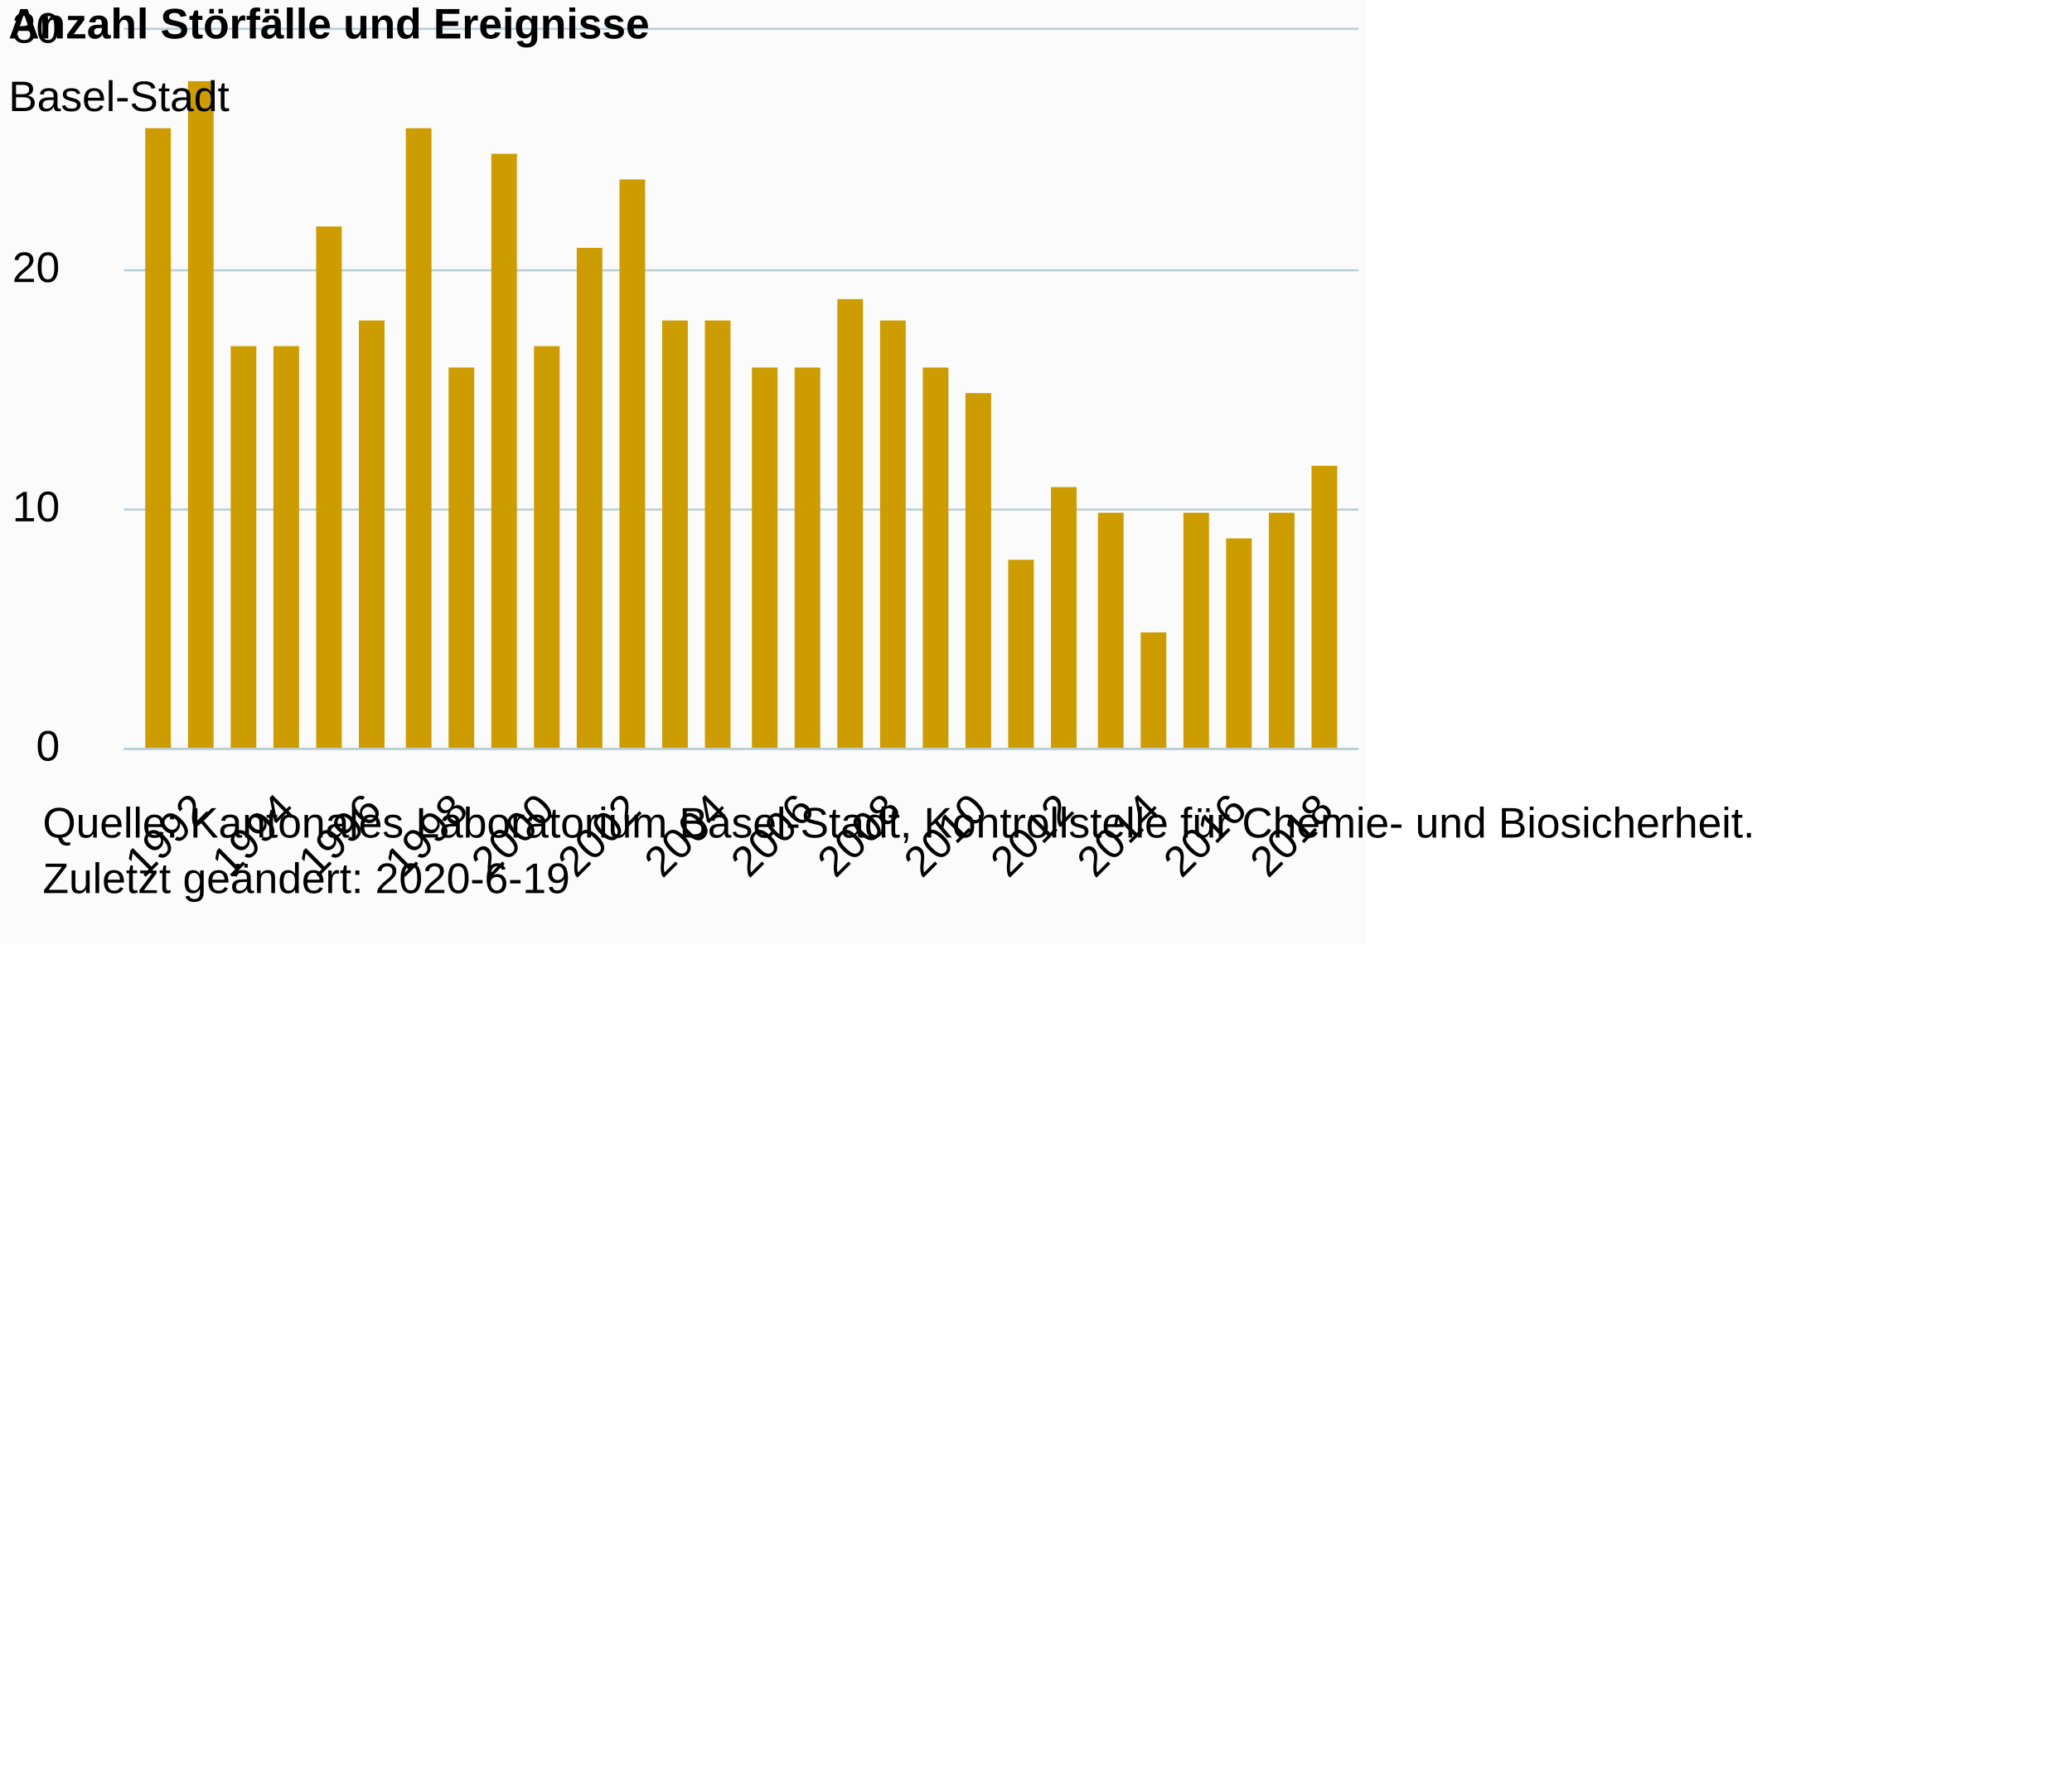
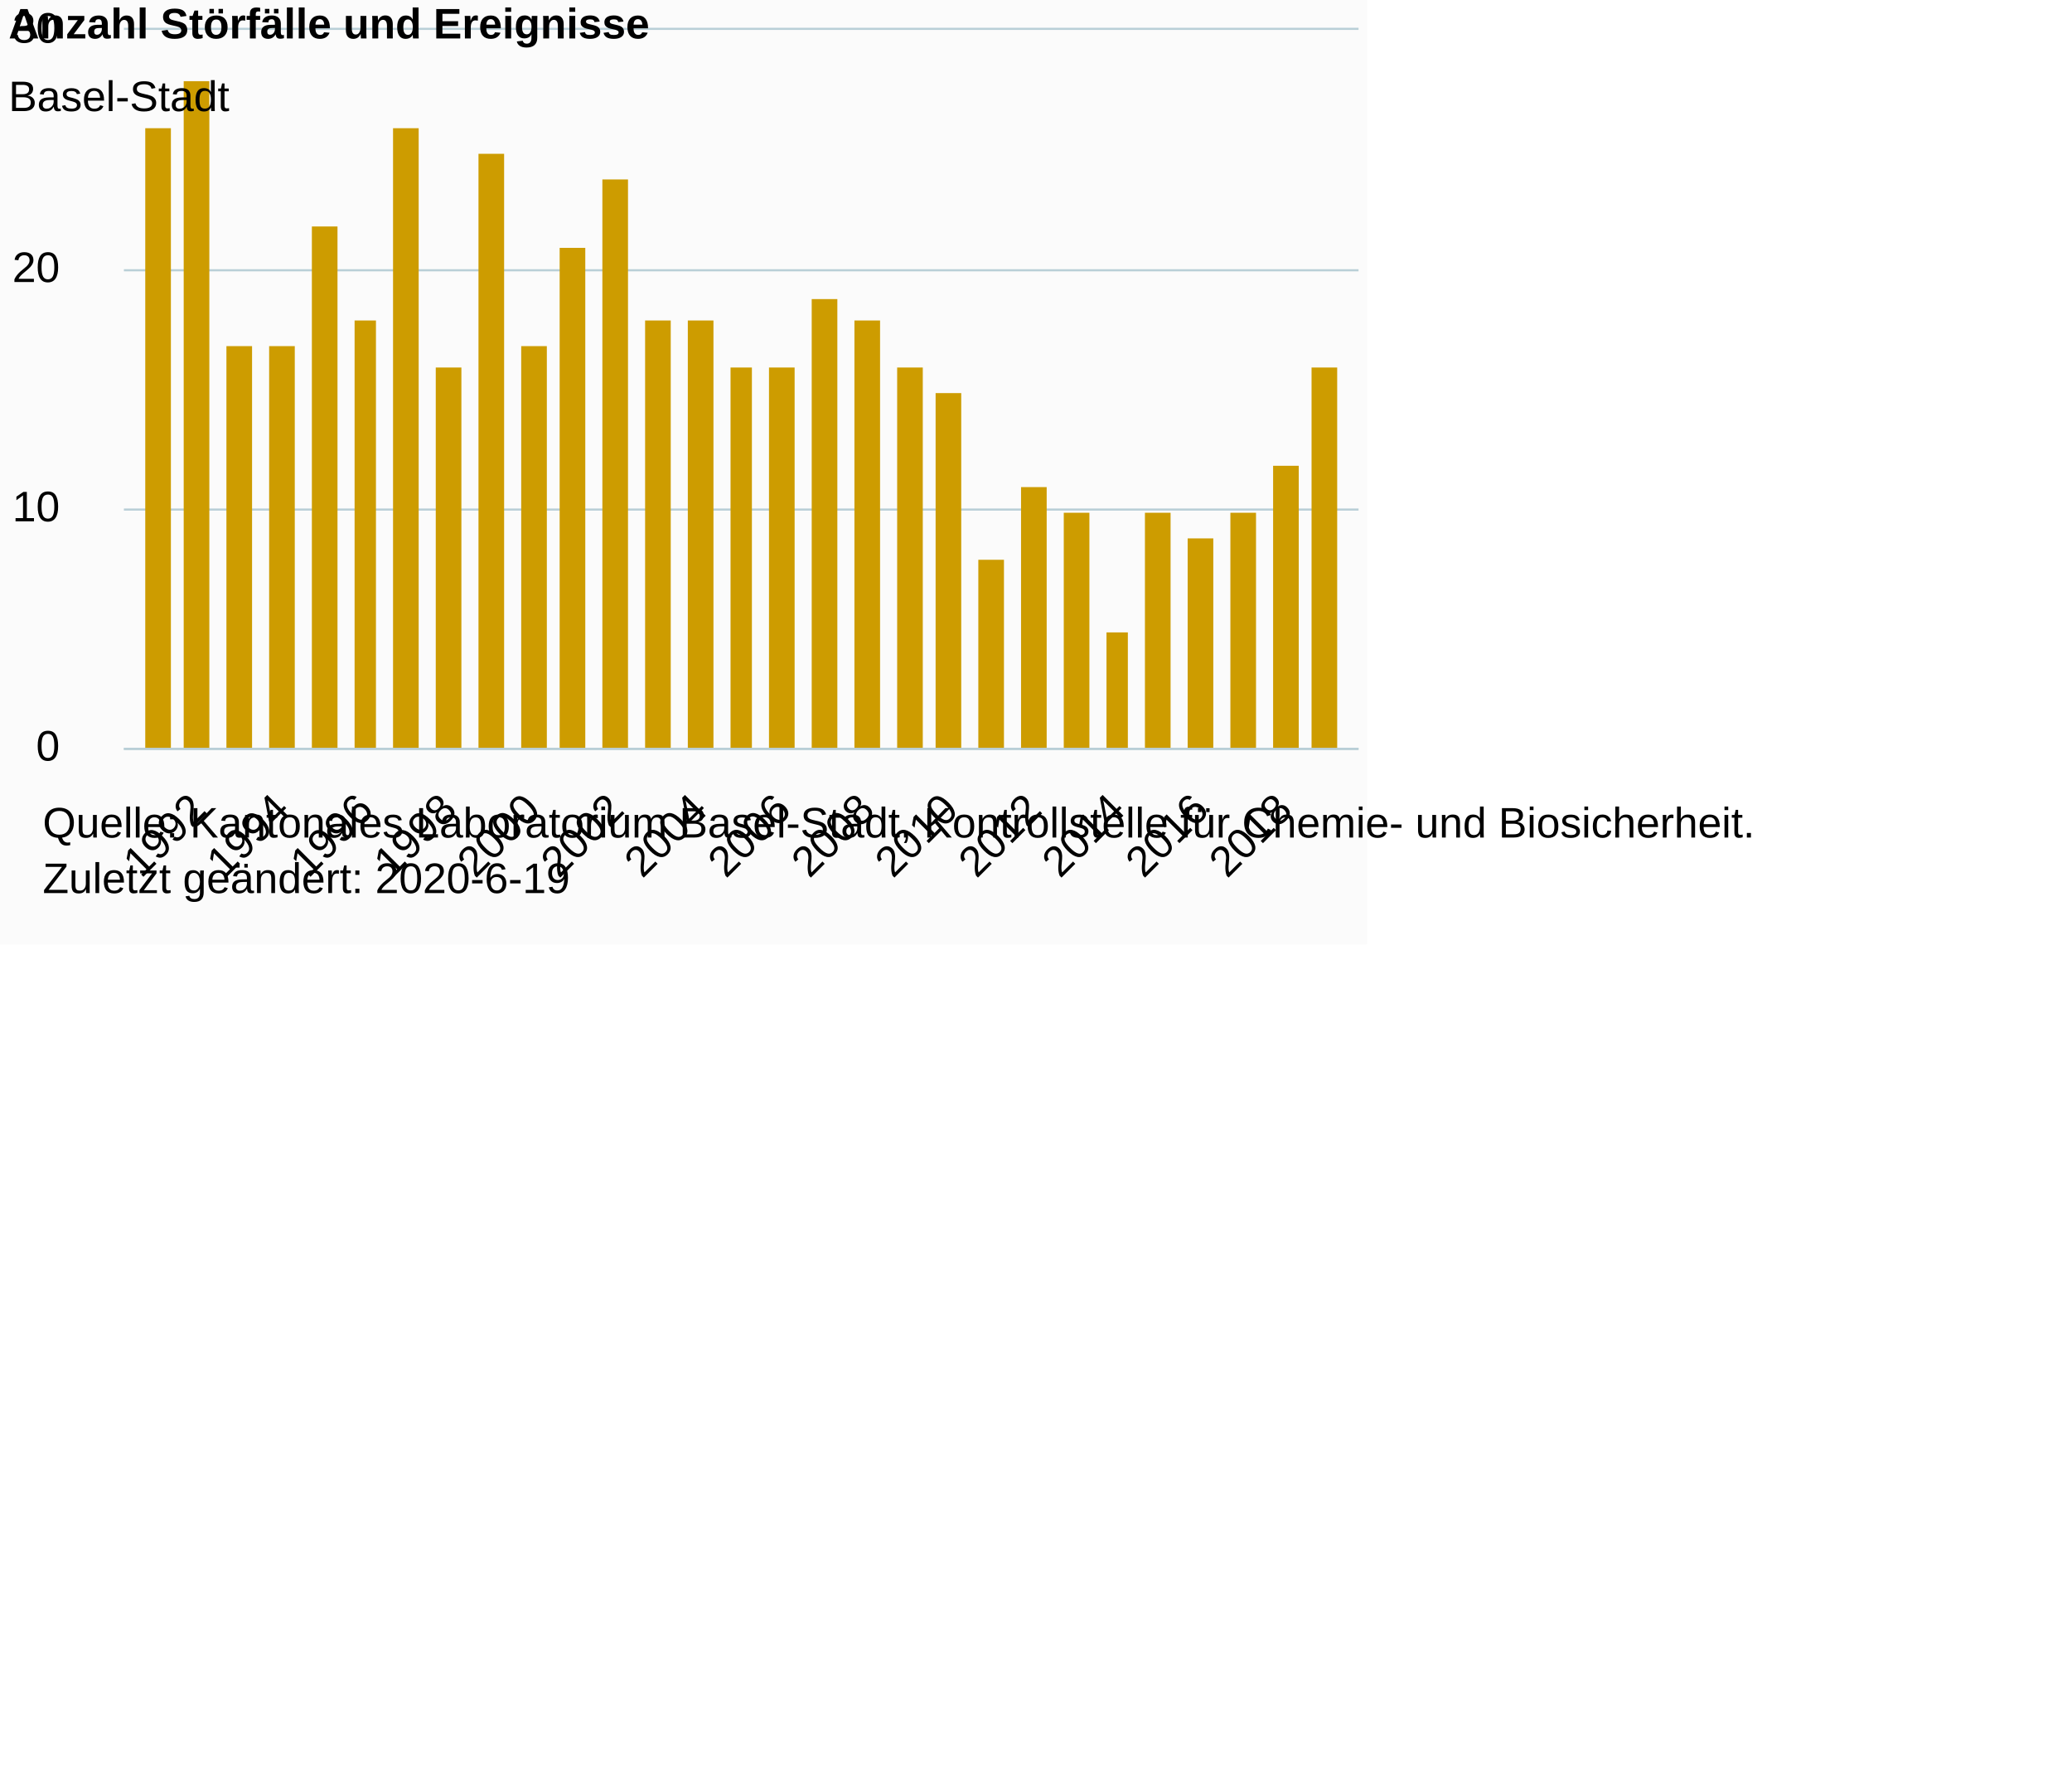
<svg xmlns="http://www.w3.org/2000/svg" version="1.1" class="highcharts-root" style="font-family:Arial;font-size:12px;" viewBox="0 0 485 415">
  <defs>
-     <clipPath id="highcharts-scxlzb4-6">
+     <clipPath id="highcharts-unkb0qt-35-">
      <rect x="0" y="0" width="289" height="168" fill="none" />
    </clipPath>
-     <clipPath id="highcharts-scxlzb4-7">
+     <clipPath id="highcharts-unkb0qt-65-">
      <rect x="0" y="0" width="289" height="168" fill="none" />
    </clipPath>
  </defs>
  <rect fill="#fbfbfb" class="highcharts-background" x="0" y="0" width="320" height="221" rx="0" ry="0" />
  <rect fill="none" class="highcharts-plot-background" x="29" y="7" width="289" height="168" />
  <g class="highcharts-pane-group" data-z-index="0" />
-   <g class="highcharts-grid highcharts-xaxis-grid " data-z-index="1">
-     <path fill="none" data-z-index="1" class="highcharts-grid-line" d="M 46.5 7 L 46.5 175" opacity="1" />
-     <path fill="none" data-z-index="1" class="highcharts-grid-line" d="M 66.5 7 L 66.5 175" opacity="1" />
-     <path fill="none" data-z-index="1" class="highcharts-grid-line" d="M 86.5 7 L 86.5 175" opacity="1" />
-     <path fill="none" data-z-index="1" class="highcharts-grid-line" d="M 107.5 7 L 107.5 175" opacity="1" />
-     <path fill="none" data-z-index="1" class="highcharts-grid-line" d="M 127.5 7 L 127.5 175" opacity="1" />
-     <path fill="none" data-z-index="1" class="highcharts-grid-line" d="M 147.5 7 L 147.5 175" opacity="1" />
-     <path fill="none" data-z-index="1" class="highcharts-grid-line" d="M 167.5 7 L 167.5 175" opacity="1" />
-     <path fill="none" data-z-index="1" class="highcharts-grid-line" d="M 188.5 7 L 188.5 175" opacity="1" />
-     <path fill="none" data-z-index="1" class="highcharts-grid-line" d="M 208.5 7 L 208.5 175" opacity="1" />
-     <path fill="none" data-z-index="1" class="highcharts-grid-line" d="M 228.5 7 L 228.5 175" opacity="1" />
-     <path fill="none" data-z-index="1" class="highcharts-grid-line" d="M 248.5 7 L 248.5 175" opacity="1" />
-     <path fill="none" data-z-index="1" class="highcharts-grid-line" d="M 269.5 7 L 269.5 175" opacity="1" />
-     <path fill="none" data-z-index="1" class="highcharts-grid-line" d="M 289.5 7 L 289.5 175" opacity="1" />
-     <path fill="none" data-z-index="1" class="highcharts-grid-line" d="M 309.5 7 L 309.5 175" opacity="1" />
+   <g class="highcharts-grid highcharts-xaxis-grid" data-z-index="1">
+     <path fill="none" data-z-index="1" class="highcharts-grid-line" d="M 45.5 7 L 45.5 175" opacity="1" />
+     <path fill="none" data-z-index="1" class="highcharts-grid-line" d="M 65.5 7 L 65.5 175" opacity="1" />
+     <path fill="none" data-z-index="1" class="highcharts-grid-line" d="M 85.5 7 L 85.5 175" opacity="1" />
+     <path fill="none" data-z-index="1" class="highcharts-grid-line" d="M 104.5 7 L 104.5 175" opacity="1" />
+     <path fill="none" data-z-index="1" class="highcharts-grid-line" d="M 124.5 7 L 124.5 175" opacity="1" />
+     <path fill="none" data-z-index="1" class="highcharts-grid-line" d="M 143.5 7 L 143.5 175" opacity="1" />
+     <path fill="none" data-z-index="1" class="highcharts-grid-line" d="M 163.5 7 L 163.5 175" opacity="1" />
+     <path fill="none" data-z-index="1" class="highcharts-grid-line" d="M 182.5 7 L 182.5 175" opacity="1" />
+     <path fill="none" data-z-index="1" class="highcharts-grid-line" d="M 202.5 7 L 202.5 175" opacity="1" />
+     <path fill="none" data-z-index="1" class="highcharts-grid-line" d="M 221.5 7 L 221.5 175" opacity="1" />
+     <path fill="none" data-z-index="1" class="highcharts-grid-line" d="M 241.5 7 L 241.5 175" opacity="1" />
+     <path fill="none" data-z-index="1" class="highcharts-grid-line" d="M 260.5 7 L 260.5 175" opacity="1" />
+     <path fill="none" data-z-index="1" class="highcharts-grid-line" d="M 280.5 7 L 280.5 175" opacity="1" />
+     <path fill="none" data-z-index="1" class="highcharts-grid-line" d="M 300.5 7 L 300.5 175" opacity="1" />
  </g>
-   <g class="highcharts-grid highcharts-yaxis-grid " data-z-index="1">
+   <g class="highcharts-grid highcharts-yaxis-grid" data-z-index="1">
    <path fill="none" stroke="#B9CFD7" stroke-width="0.5" data-z-index="1" class="highcharts-grid-line" d="M 29 175.25 L 318 175.25" opacity="1" />
    <path fill="none" stroke="#B9CFD7" stroke-width="0.5" data-z-index="1" class="highcharts-grid-line" d="M 29 119.25 L 318 119.25" opacity="1" />
    <path fill="none" stroke="#B9CFD7" stroke-width="0.5" data-z-index="1" class="highcharts-grid-line" d="M 29 63.25 L 318 63.25" opacity="1" />
    <path fill="none" stroke="#B9CFD7" stroke-width="0.5" data-z-index="1" class="highcharts-grid-line" d="M 29 6.75 L 318 6.75" opacity="1" />
  </g>
  <rect fill="none" class="highcharts-plot-border" data-z-index="1" x="29" y="7" width="289" height="168" />
-   <g class="highcharts-axis highcharts-xaxis " data-z-index="2">
+   <g class="highcharts-axis highcharts-xaxis" data-z-index="2">
    <path fill="none" class="highcharts-axis-line" stroke="#B9CFD7" stroke-width="0.5" data-z-index="7" d="M 29 175.25 L 318 175.25" />
  </g>
-   <g class="highcharts-axis highcharts-yaxis " data-z-index="2">
+   <g class="highcharts-axis highcharts-yaxis" data-z-index="2">
    <path fill="none" class="highcharts-axis-line" data-z-index="7" d="M 29 7 L 29 175" />
  </g>
  <g class="highcharts-series-group" data-z-index="3">
-     <g data-z-index="0.1" class="highcharts-series highcharts-series-0 highcharts-column-series " transform="translate(29,7) scale(1 1)" clip-path="url(#highcharts-scxlzb4-7)">
-       <rect x="5" y="23" width="6" height="146" fill="#CD9C00" class="highcharts-point" />
-       <rect x="15" y="12" width="6" height="157" fill="#CD9C00" class="highcharts-point" />
-       <rect x="25" y="74" width="6" height="95" fill="#CD9C00" class="highcharts-point" />
-       <rect x="35" y="74" width="6" height="95" fill="#CD9C00" class="highcharts-point" />
-       <rect x="45" y="46" width="6" height="123" fill="#CD9C00" class="highcharts-point" />
-       <rect x="55" y="68" width="6" height="101" fill="#CD9C00" class="highcharts-point" />
-       <rect x="66" y="23" width="6" height="146" fill="#CD9C00" class="highcharts-point" />
-       <rect x="76" y="79" width="6" height="90" fill="#CD9C00" class="highcharts-point" />
-       <rect x="86" y="29" width="6" height="140" fill="#CD9C00" class="highcharts-point" />
-       <rect x="96" y="74" width="6" height="95" fill="#CD9C00" class="highcharts-point" />
-       <rect x="106" y="51" width="6" height="118" fill="#CD9C00" class="highcharts-point" />
-       <rect x="116" y="35" width="6" height="134" fill="#CD9C00" class="highcharts-point" />
-       <rect x="126" y="68" width="6" height="101" fill="#CD9C00" class="highcharts-point" />
-       <rect x="136" y="68" width="6" height="101" fill="#CD9C00" class="highcharts-point" />
-       <rect x="147" y="79" width="6" height="90" fill="#CD9C00" class="highcharts-point" />
-       <rect x="157" y="79" width="6" height="90" fill="#CD9C00" class="highcharts-point" />
-       <rect x="167" y="63" width="6" height="106" fill="#CD9C00" class="highcharts-point" />
-       <rect x="177" y="68" width="6" height="101" fill="#CD9C00" class="highcharts-point" />
-       <rect x="187" y="79" width="6" height="90" fill="#CD9C00" class="highcharts-point" />
-       <rect x="197" y="85" width="6" height="84" fill="#CD9C00" class="highcharts-point" />
-       <rect x="207" y="124" width="6" height="45" fill="#CD9C00" class="highcharts-point" />
-       <rect x="217" y="107" width="6" height="62" fill="#CD9C00" class="highcharts-point" />
-       <rect x="228" y="113" width="6" height="56" fill="#CD9C00" class="highcharts-point" />
-       <rect x="238" y="141" width="6" height="28" fill="#CD9C00" class="highcharts-point" />
-       <rect x="248" y="113" width="6" height="56" fill="#CD9C00" class="highcharts-point" />
-       <rect x="258" y="119" width="6" height="50" fill="#CD9C00" class="highcharts-point" />
-       <rect x="268" y="113" width="6" height="56" fill="#CD9C00" class="highcharts-point" />
-       <rect x="278" y="102" width="6" height="67" fill="#CD9C00" class="highcharts-point" />
+     <g class="highcharts-series highcharts-series-0 highcharts-column-series" data-z-index="0.1" opacity="1" transform="translate(29,7) scale(1 1)" clip-path="url(#highcharts-unkb0qt-65-)">
+       <rect x="5" y="23" width="6" height="146" fill="#CD9C00" opacity="1" class="highcharts-point" />
+       <rect x="14" y="12" width="6" height="157" fill="#CD9C00" opacity="1" class="highcharts-point" />
+       <rect x="24" y="74" width="6" height="95" fill="#CD9C00" opacity="1" class="highcharts-point" />
+       <rect x="34" y="74" width="6" height="95" fill="#CD9C00" opacity="1" class="highcharts-point" />
+       <rect x="44" y="46" width="6" height="123" fill="#CD9C00" opacity="1" class="highcharts-point" />
+       <rect x="54" y="68" width="5" height="101" fill="#CD9C00" opacity="1" class="highcharts-point" />
+       <rect x="63" y="23" width="6" height="146" fill="#CD9C00" opacity="1" class="highcharts-point" />
+       <rect x="73" y="79" width="6" height="90" fill="#CD9C00" opacity="1" class="highcharts-point" />
+       <rect x="83" y="29" width="6" height="140" fill="#CD9C00" opacity="1" class="highcharts-point" />
+       <rect x="93" y="74" width="6" height="95" fill="#CD9C00" opacity="1" class="highcharts-point" />
+       <rect x="102" y="51" width="6" height="118" fill="#CD9C00" opacity="1" class="highcharts-point" />
+       <rect x="112" y="35" width="6" height="134" fill="#CD9C00" opacity="1" class="highcharts-point" />
+       <rect x="122" y="68" width="6" height="101" fill="#CD9C00" opacity="1" class="highcharts-point" />
+       <rect x="132" y="68" width="6" height="101" fill="#CD9C00" opacity="1" class="highcharts-point" />
+       <rect x="142" y="79" width="5" height="90" fill="#CD9C00" opacity="1" class="highcharts-point" />
+       <rect x="151" y="79" width="6" height="90" fill="#CD9C00" opacity="1" class="highcharts-point" />
+       <rect x="161" y="63" width="6" height="106" fill="#CD9C00" opacity="1" class="highcharts-point" />
+       <rect x="171" y="68" width="6" height="101" fill="#CD9C00" opacity="1" class="highcharts-point" />
+       <rect x="181" y="79" width="6" height="90" fill="#CD9C00" opacity="1" class="highcharts-point" />
+       <rect x="190" y="85" width="6" height="84" fill="#CD9C00" opacity="1" class="highcharts-point" />
+       <rect x="200" y="124" width="6" height="45" fill="#CD9C00" opacity="1" class="highcharts-point" />
+       <rect x="210" y="107" width="6" height="62" fill="#CD9C00" opacity="1" class="highcharts-point" />
+       <rect x="220" y="113" width="6" height="56" fill="#CD9C00" opacity="1" class="highcharts-point" />
+       <rect x="230" y="141" width="5" height="28" fill="#CD9C00" opacity="1" class="highcharts-point" />
+       <rect x="239" y="113" width="6" height="56" fill="#CD9C00" opacity="1" class="highcharts-point" />
+       <rect x="249" y="119" width="6" height="50" fill="#CD9C00" opacity="1" class="highcharts-point" />
+       <rect x="259" y="113" width="6" height="56" fill="#CD9C00" opacity="1" class="highcharts-point" />
+       <rect x="269" y="102" width="6" height="67" fill="#CD9C00" opacity="1" class="highcharts-point" />
+       <rect x="278" y="79" width="6" height="90" fill="#CD9C00" opacity="1" class="highcharts-point" />
    </g>
-     <g data-z-index="0.1" class="highcharts-markers highcharts-series-0 highcharts-column-series " transform="translate(29,7) scale(1 1)" clip-path="none" />
+     <g class="highcharts-markers highcharts-series-0 highcharts-column-series" data-z-index="0.1" opacity="1" transform="translate(29,7) scale(1 1)" clip-path="none" />
  </g>
  <text x="2" text-anchor="start" class="highcharts-title" data-z-index="4" style="color:#000000;font-size:10px;font-weight:bold;fill:#000000;" y="9">
    <tspan>Anzahl Störfälle und Ereignisse</tspan>
  </text>
  <text x="2" text-anchor="start" class="highcharts-subtitle" data-z-index="4" style="color:#000000;font-size:10px;font-weight:normal;font-family:Arial;fill:#000000;" y="26">
    <tspan>Basel-Stadt</tspan>
  </text>
-   <g class="highcharts-axis-labels highcharts-xaxis-labels " data-z-index="7">
-     <text x="49.28" style="color:#000000;cursor:default;font-size:10px;white-space:nowrap;fill:#000000;" text-anchor="end" transform="translate(0,0) rotate(-45 49.28029 190)" y="190" opacity="1">1992</text>
-     <text x="69.533" style="color:#000000;cursor:default;font-size:10px;white-space:nowrap;fill:#000000;" text-anchor="end" transform="translate(0,0) rotate(-45 69.53257 190)" y="190" opacity="1">1994</text>
-     <text x="89.785" style="color:#000000;cursor:default;font-size:10px;white-space:nowrap;fill:#000000;" text-anchor="end" transform="translate(0,0) rotate(-45 89.78484 190)" y="190" opacity="1">1996</text>
-     <text x="110.037" style="color:#000000;cursor:default;font-size:10px;white-space:nowrap;fill:#000000;" text-anchor="end" transform="translate(0,0) rotate(-45 110.0371 190)" y="190" opacity="1">1998</text>
-     <text x="130.289" style="color:#000000;cursor:default;font-size:10px;white-space:nowrap;fill:#000000;" text-anchor="end" transform="translate(0,0) rotate(-45 130.2894 190)" y="190" opacity="1">2000</text>
-     <text x="150.542" style="color:#000000;cursor:default;font-size:10px;white-space:nowrap;fill:#000000;" text-anchor="end" transform="translate(0,0) rotate(-45 150.5417 190)" y="190" opacity="1">2002</text>
-     <text x="170.794" style="color:#000000;cursor:default;font-size:10px;white-space:nowrap;fill:#000000;" text-anchor="end" transform="translate(0,0) rotate(-45 170.794 190)" y="190" opacity="1">2004</text>
-     <text x="191.046" style="color:#000000;cursor:default;font-size:10px;white-space:nowrap;fill:#000000;" text-anchor="end" transform="translate(0,0) rotate(-45 191.0462 190)" y="190" opacity="1">2006</text>
-     <text x="211.299" style="color:#000000;cursor:default;font-size:10px;white-space:nowrap;fill:#000000;" text-anchor="end" transform="translate(0,0) rotate(-45 211.2985 190)" y="190" opacity="1">2008</text>
-     <text x="231.551" style="color:#000000;cursor:default;font-size:10px;white-space:nowrap;fill:#000000;" text-anchor="end" transform="translate(0,0) rotate(-45 231.5508 190)" y="190" opacity="1">2010</text>
-     <text x="251.803" style="color:#000000;cursor:default;font-size:10px;white-space:nowrap;fill:#000000;" text-anchor="end" transform="translate(0,0) rotate(-45 251.8031 190)" y="190" opacity="1">2012</text>
-     <text x="272.055" style="color:#000000;cursor:default;font-size:10px;white-space:nowrap;fill:#000000;" text-anchor="end" transform="translate(0,0) rotate(-45 272.0553 190)" y="190" opacity="1">2014</text>
-     <text x="292.308" style="color:#000000;cursor:default;font-size:10px;white-space:nowrap;fill:#000000;" text-anchor="end" transform="translate(0,0) rotate(-45 292.3076 190)" y="190" opacity="1">2016</text>
-     <text x="312.56" style="color:#000000;cursor:default;font-size:10px;white-space:nowrap;fill:#000000;" text-anchor="end" transform="translate(0,0) rotate(-45 312.5599 190)" y="190" opacity="1">2018</text>
+   <text x="2" text-anchor="start" class="highcharts-caption" data-z-index="4" style="color:#666666;fill:#666666;" y="221" />
+   <g class="highcharts-axis-labels highcharts-xaxis-labels" data-z-index="7">
+     <text x="48.76" style="color:#000000;cursor:default;font-size:10px;white-space:nowrap;fill:#000000;" text-anchor="end" transform="translate(0,0) rotate(-45 48.75959 190)" y="190" opacity="1">1992</text>
+     <text x="68.313" style="color:#000000;cursor:default;font-size:10px;white-space:nowrap;fill:#000000;" text-anchor="end" transform="translate(0,0) rotate(-45 68.31304 190)" y="190" opacity="1">1994</text>
+     <text x="87.866" style="color:#000000;cursor:default;font-size:10px;white-space:nowrap;fill:#000000;" text-anchor="end" transform="translate(0,0) rotate(-45 87.86649 190)" y="190" opacity="1">1996</text>
+     <text x="107.42" style="color:#000000;cursor:default;font-size:10px;white-space:nowrap;fill:#000000;" text-anchor="end" transform="translate(0,0) rotate(-45 107.4199 190)" y="190" opacity="1">1998</text>
+     <text x="126.973" style="color:#000000;cursor:default;font-size:10px;white-space:nowrap;fill:#000000;" text-anchor="end" transform="translate(0,0) rotate(-45 126.9734 190)" y="190" opacity="1">2000</text>
+     <text x="146.527" style="color:#000000;cursor:default;font-size:10px;white-space:nowrap;fill:#000000;" text-anchor="end" transform="translate(0,0) rotate(-45 146.5268 190)" y="190" opacity="1">2002</text>
+     <text x="166.08" style="color:#000000;cursor:default;font-size:10px;white-space:nowrap;fill:#000000;" text-anchor="end" transform="translate(0,0) rotate(-45 166.0803 190)" y="190" opacity="1">2004</text>
+     <text x="185.634" style="color:#000000;cursor:default;font-size:10px;white-space:nowrap;fill:#000000;" text-anchor="end" transform="translate(0,0) rotate(-45 185.6337 190)" y="190" opacity="1">2006</text>
+     <text x="205.187" style="color:#000000;cursor:default;font-size:10px;white-space:nowrap;fill:#000000;" text-anchor="end" transform="translate(0,0) rotate(-45 205.1872 190)" y="190" opacity="1">2008</text>
+     <text x="224.741" style="color:#000000;cursor:default;font-size:10px;white-space:nowrap;fill:#000000;" text-anchor="end" transform="translate(0,0) rotate(-45 224.7406 190)" y="190" opacity="1">2010</text>
+     <text x="244.294" style="color:#000000;cursor:default;font-size:10px;white-space:nowrap;fill:#000000;" text-anchor="end" transform="translate(0,0) rotate(-45 244.2941 190)" y="190" opacity="1">2012</text>
+     <text x="263.848" style="color:#000000;cursor:default;font-size:10px;white-space:nowrap;fill:#000000;" text-anchor="end" transform="translate(0,0) rotate(-45 263.8476 190)" y="190" opacity="1">2014</text>
+     <text x="283.401" style="color:#000000;cursor:default;font-size:10px;white-space:nowrap;fill:#000000;" text-anchor="end" transform="translate(0,0) rotate(-45 283.401 190)" y="190" opacity="1">2016</text>
+     <text x="302.954" style="color:#000000;cursor:default;font-size:10px;white-space:nowrap;fill:#000000;" text-anchor="end" transform="translate(0,0) rotate(-45 302.9545 190)" y="190" opacity="1">2018</text>
  </g>
-   <g class="highcharts-axis-labels highcharts-yaxis-labels " data-z-index="7">
+   <g class="highcharts-axis-labels highcharts-yaxis-labels" data-z-index="7">
    <text x="14" style="color:#000000;cursor:default;font-size:10px;fill:#000000;" text-anchor="end" transform="translate(0,0)" y="178" opacity="1">0</text>
    <text x="14" style="color:#000000;cursor:default;font-size:10px;fill:#000000;" text-anchor="end" transform="translate(0,0)" y="122" opacity="1">10</text>
    <text x="14" style="color:#000000;cursor:default;font-size:10px;fill:#000000;" text-anchor="end" transform="translate(0,0)" y="66" opacity="1">20</text>
    <text x="14" style="color:#000000;cursor:default;font-size:10px;fill:#000000;" text-anchor="end" transform="translate(0,0)" y="10" opacity="1">30</text>
  </g>
  <text x="10" class="highcharts-credits" text-anchor="start" data-z-index="8" style="cursor:default;color:#000000;font-size:10px;fill:#000000;" y="196">
    <tspan>Quelle: Kantonales Laboratorium Basel-Stadt, Kontrollstelle für Chemie- und Biosicherheit.</tspan>
    <tspan x="10" dy="13">Zuletzt geändert: 2020-6-19</tspan>
  </text>
</svg>
